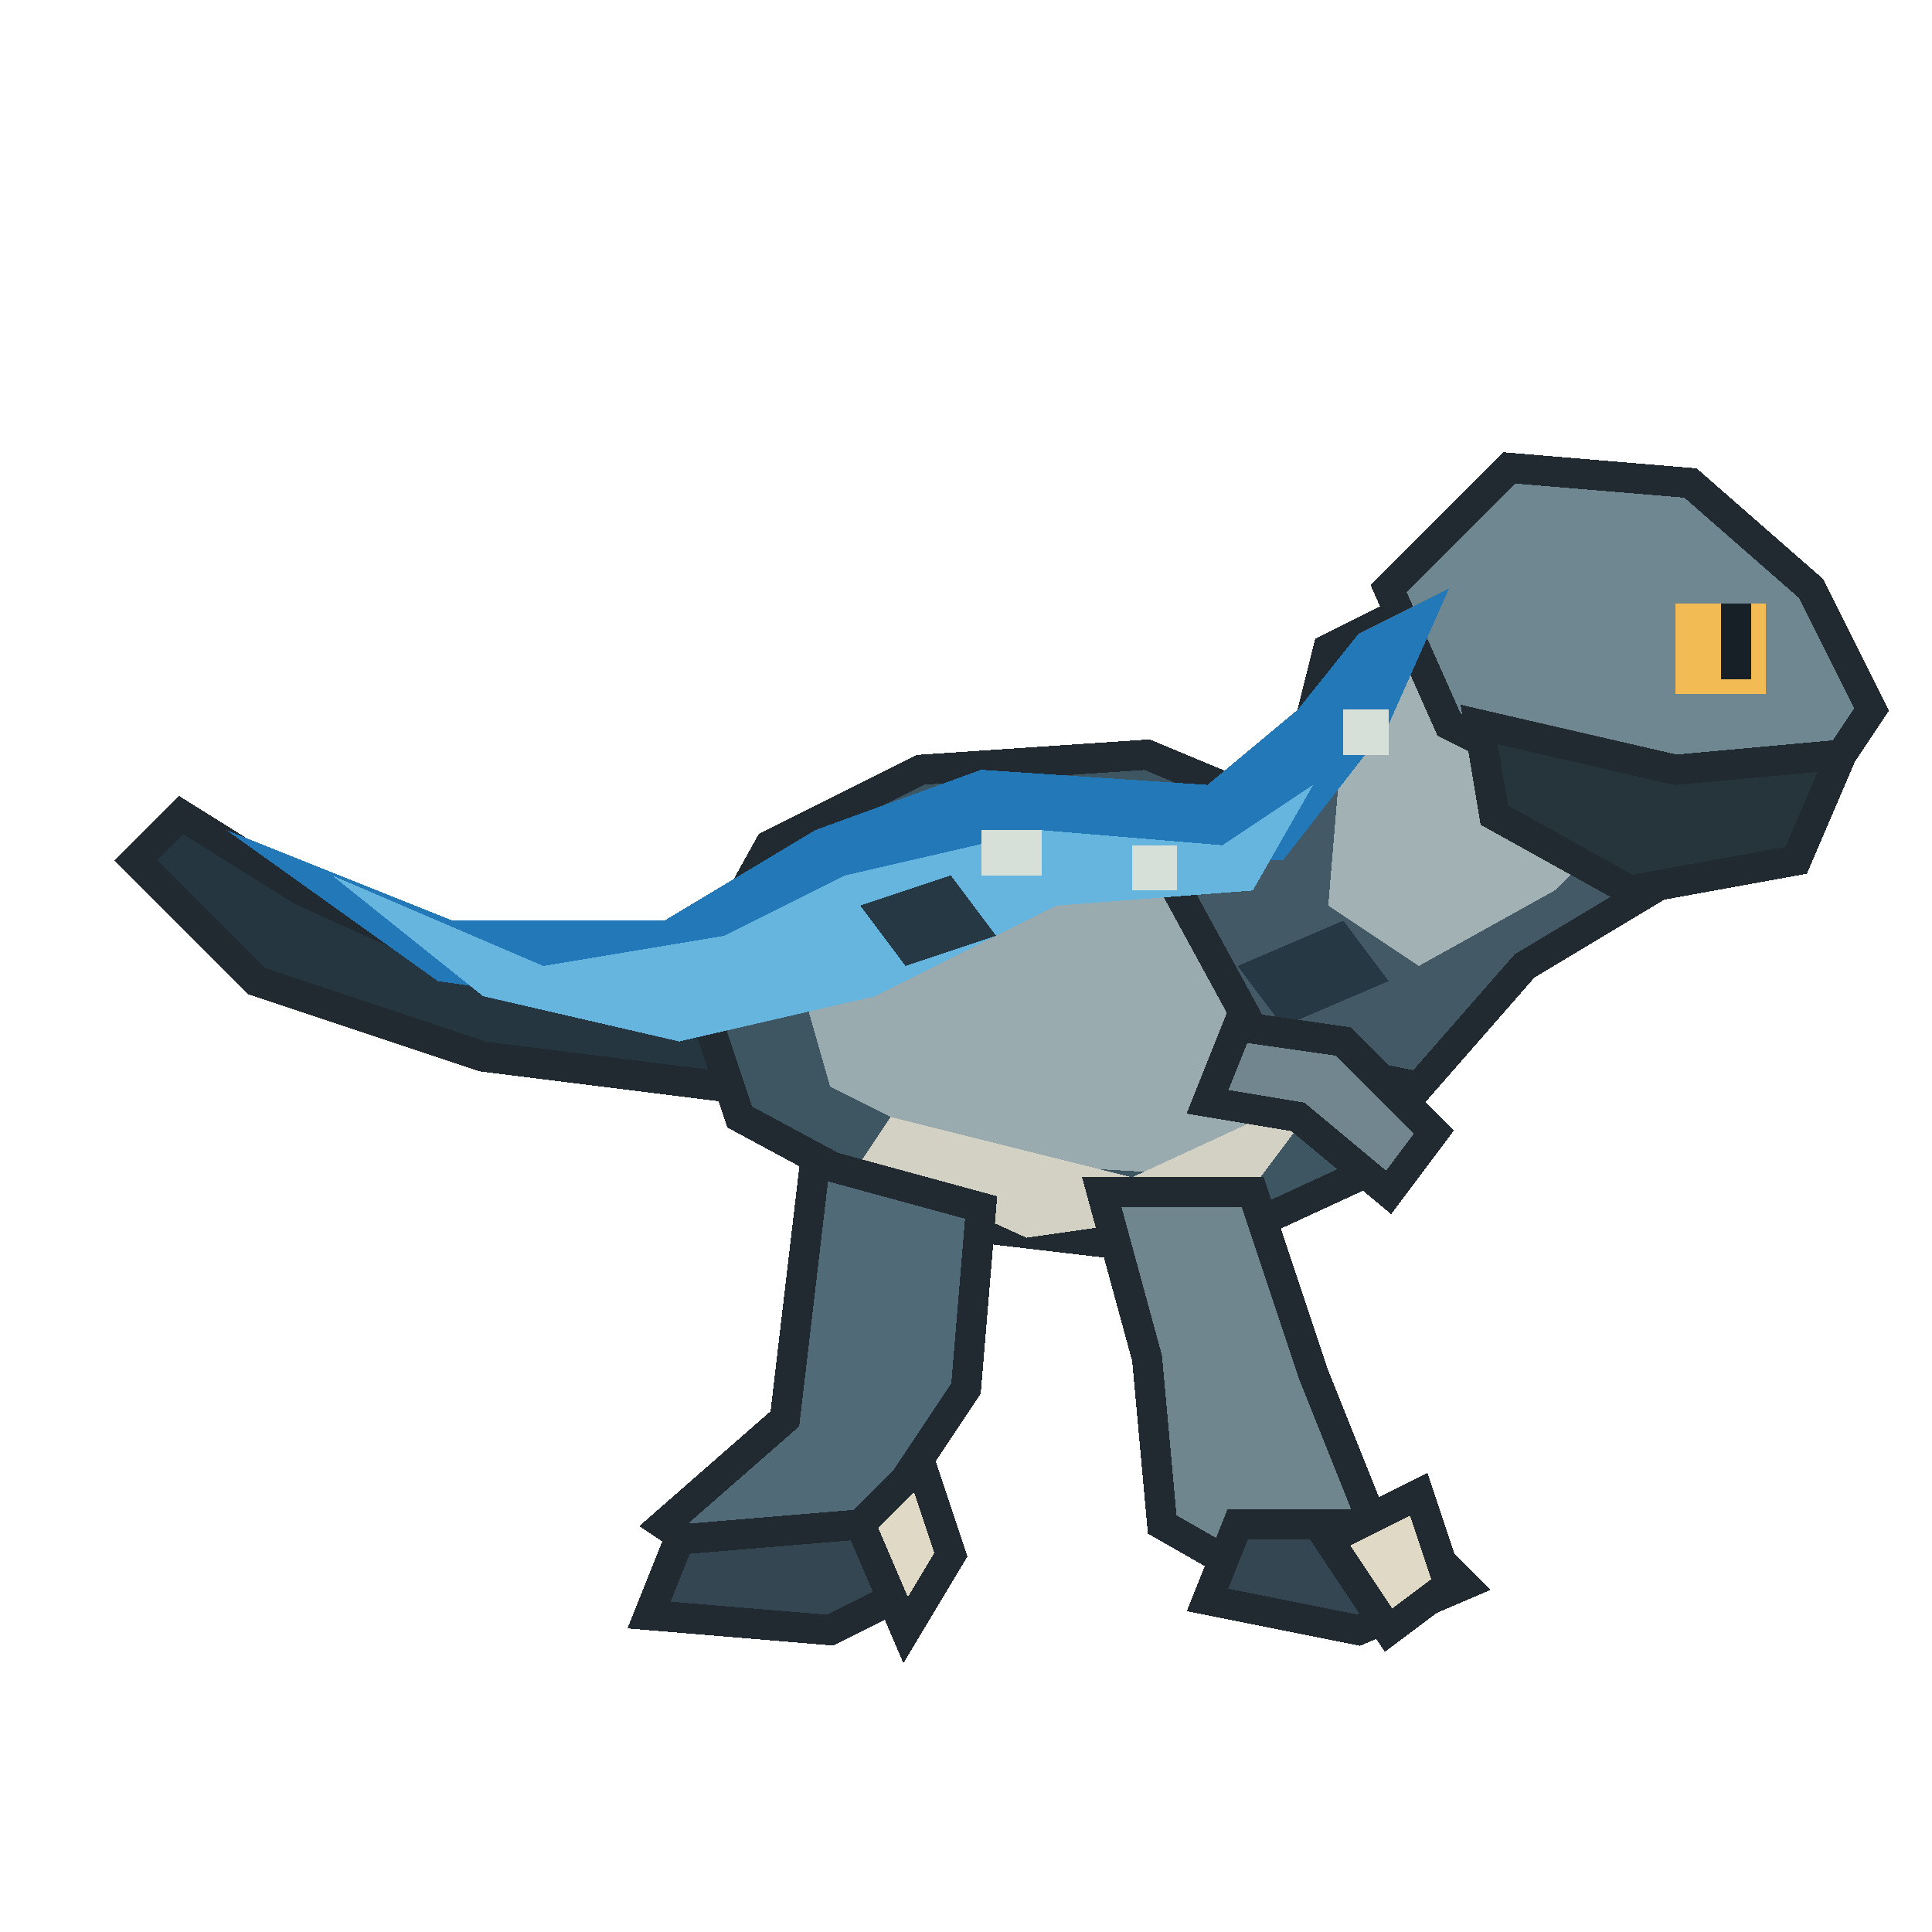
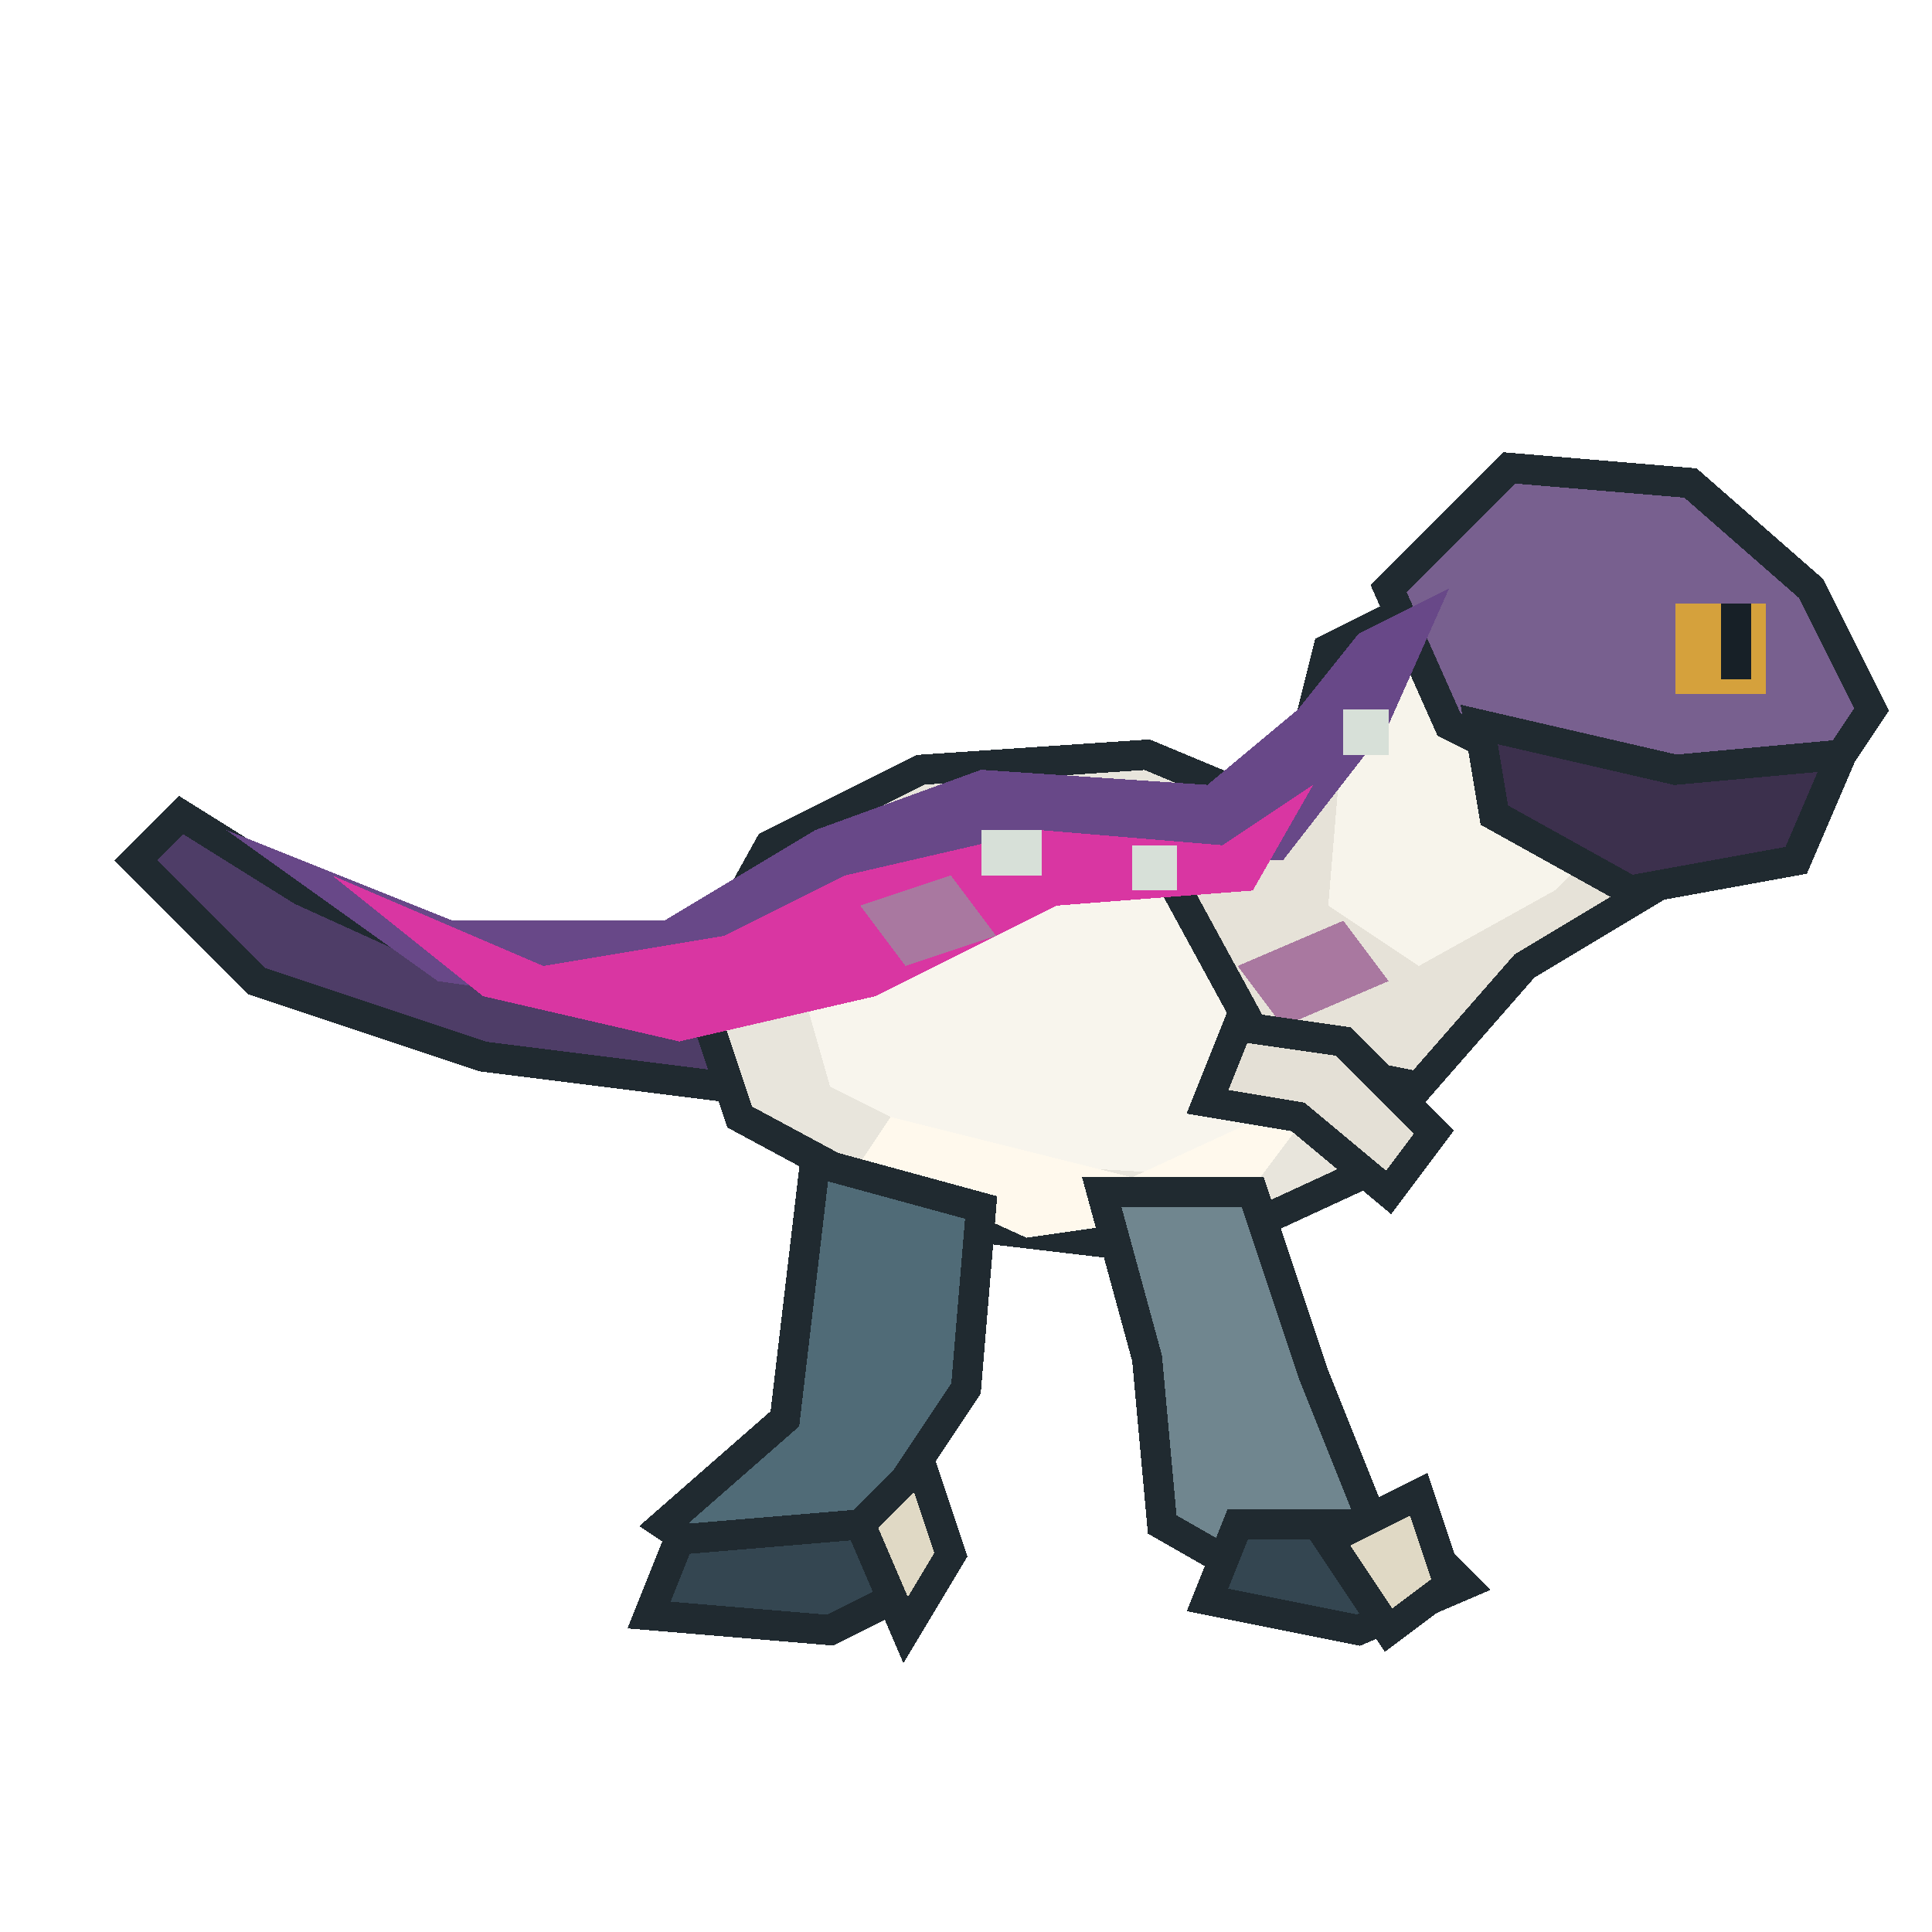
- <svg xmlns="http://www.w3.org/2000/svg" viewBox="0 0 128 128" shape-rendering="crispEdges" role="img" aria-label="Rosa" data-character="Rosa" data-species="Velociraptor" data-age="juvenile" data-lineage="Violeta" data-origin="original Frantic Search character" data-pose="idle">
+ <svg xmlns="http://www.w3.org/2000/svg" viewBox="0 0 128 128" shape-rendering="crispEdges" role="img" aria-label="Rosa" data-character="Rosa" data-species="Velociraptor" data-age="juvenile" data-lineage="Violeta" data-hide="white" data-back="purple" data-dorsal-stripe="magenta" data-eye="gold-ochre" data-origin="original Frantic Search character" data-pose="idle">
  <g stroke="#202a30" stroke-width="2" stroke-linejoin="miter">
-     <polygon points="56,65 43,67 31,64 20,59 12,54 9,57 17,65 32,70 48,72 60,70" fill="#263640" />
-     <polygon points="46,65 51,56 61,51 76,50 88,55 96,64 92,77 79,83 62,81 49,74" fill="#3e5662" />
-     <polygon points="53,65 61,56 78,55 89,61 91,70 82,78 65,77 55,72" fill="#9aabb0" stroke="none" />
-     <polygon points="59,74 75,78 88,72 82,80 68,82 57,77" fill="#d3d1c4" stroke="none" />
-     <polygon points="78,59 86,51 88,43 98,38 109,40 115,48 111,58 101,64 94,72 84,70" fill="#435a66" />
-     <polygon points="89,48 96,42 107,44 111,51 103,59 94,64 88,60" fill="#a2b2b4" stroke="none" />
-     <polygon points="92,39 100,31 112,32 120,39 124,47 120,53 108,54 96,48" fill="#6e8791" />
-     <polygon points="98,48 111,51 122,50 119,57 108,59 99,54" fill="#26343c" />
-     <polygon points="15,55 30,61 44,61 54,55 65,51 80,52 86,47 90,42 96,39 92,48 85,57 77,57 65,57 54,63 43,67 29,65" fill="#2379b8" stroke="none" />
-     <polygon points="22,58 36,64 48,62 56,58 69,55 81,56 87,52 83,59 70,60 58,66 45,69 32,66" fill="#65b5df" stroke="none" />
-     <polygon points="57,60 63,58 66,62 60,64" fill="#263843" stroke="none" />
-     <polygon points="82,64 89,61 92,65 85,68" fill="#263843" stroke="none" />
-     <polygon points="82,68 89,69 95,75 92,79 86,74 80,73" fill="#71868e" />
-     <rect x="111" y="40" width="6" height="6" fill="#f2bb54" stroke="none" />
+     <polygon points="56,65 43,67 31,64 20,59 12,54 9,57 17,65 32,70 48,72 60,70" fill="#4e3d67" />
+     <polygon points="46,65 51,56 61,51 76,50 88,55 96,64 92,77 79,83 62,81 49,74" fill="#e8e5dc" />
+     <polygon points="53,65 61,56 78,55 89,61 91,70 82,78 65,77 55,72" fill="#f8f5ed" stroke="none" />
+     <polygon points="59,74 75,78 88,72 82,80 68,82 57,77" fill="#fff9ed" stroke="none" />
+     <polygon points="78,59 86,51 88,43 98,38 109,40 115,48 111,58 101,64 94,72 84,70" fill="#e6e2d8" />
+     <polygon points="89,48 96,42 107,44 111,51 103,59 94,64 88,60" fill="#f7f4eb" stroke="none" />
+     <polygon points="92,39 100,31 112,32 120,39 124,47 120,53 108,54 96,48" fill="#78608f" />
+     <polygon points="98,48 111,51 122,50 119,57 108,59 99,54" fill="#3c304d" />
+     <polygon points="15,55 30,61 44,61 54,55 65,51 80,52 86,47 90,42 96,39 92,48 85,57 77,57 65,57 54,63 43,67 29,65" fill="#684888" stroke="none" />
+     <polygon points="22,58 36,64 48,62 56,58 69,55 81,56 87,52 83,59 70,60 58,66 45,69 32,66" fill="#d936a2" stroke="none" />
+     <polygon points="57,60 63,58 66,62 60,64" fill="#a978a0" stroke="none" />
+     <polygon points="82,64 89,61 92,65 85,68" fill="#a978a0" stroke="none" />
+     <polygon points="82,68 89,69 95,75 92,79 86,74 80,73" fill="#e4e0d6" />
+     <rect x="111" y="40" width="6" height="6" fill="#d5a13c" stroke="none" />
    <rect x="114" y="40" width="2" height="5" fill="#172027" stroke="none" />
    <polygon points="54,77 65,80 64,92 58,101 50,105 44,101 52,94" fill="#506b77" />
    <polygon points="73,79 83,79 87,91 91,101 84,105 77,101 76,90" fill="#70868f" />
    <polygon points="45,102 57,101 61,105 55,108 43,107" fill="#344651" />
    <polygon points="82,101 93,101 97,105 90,108 80,106" fill="#344651" />
    <polygon points="57,101 61,97 63,103 60,108" fill="#e0d9c5" />
    <polygon points="88,102 94,99 96,105 92,108" fill="#e0d9c5" />
  </g>
  <g fill="#d7e0d8">
    <rect x="65" y="55" width="4" height="3" />
    <rect x="75" y="56" width="3" height="3" />
    <rect x="89" y="47" width="3" height="3" />
  </g>
</svg>
